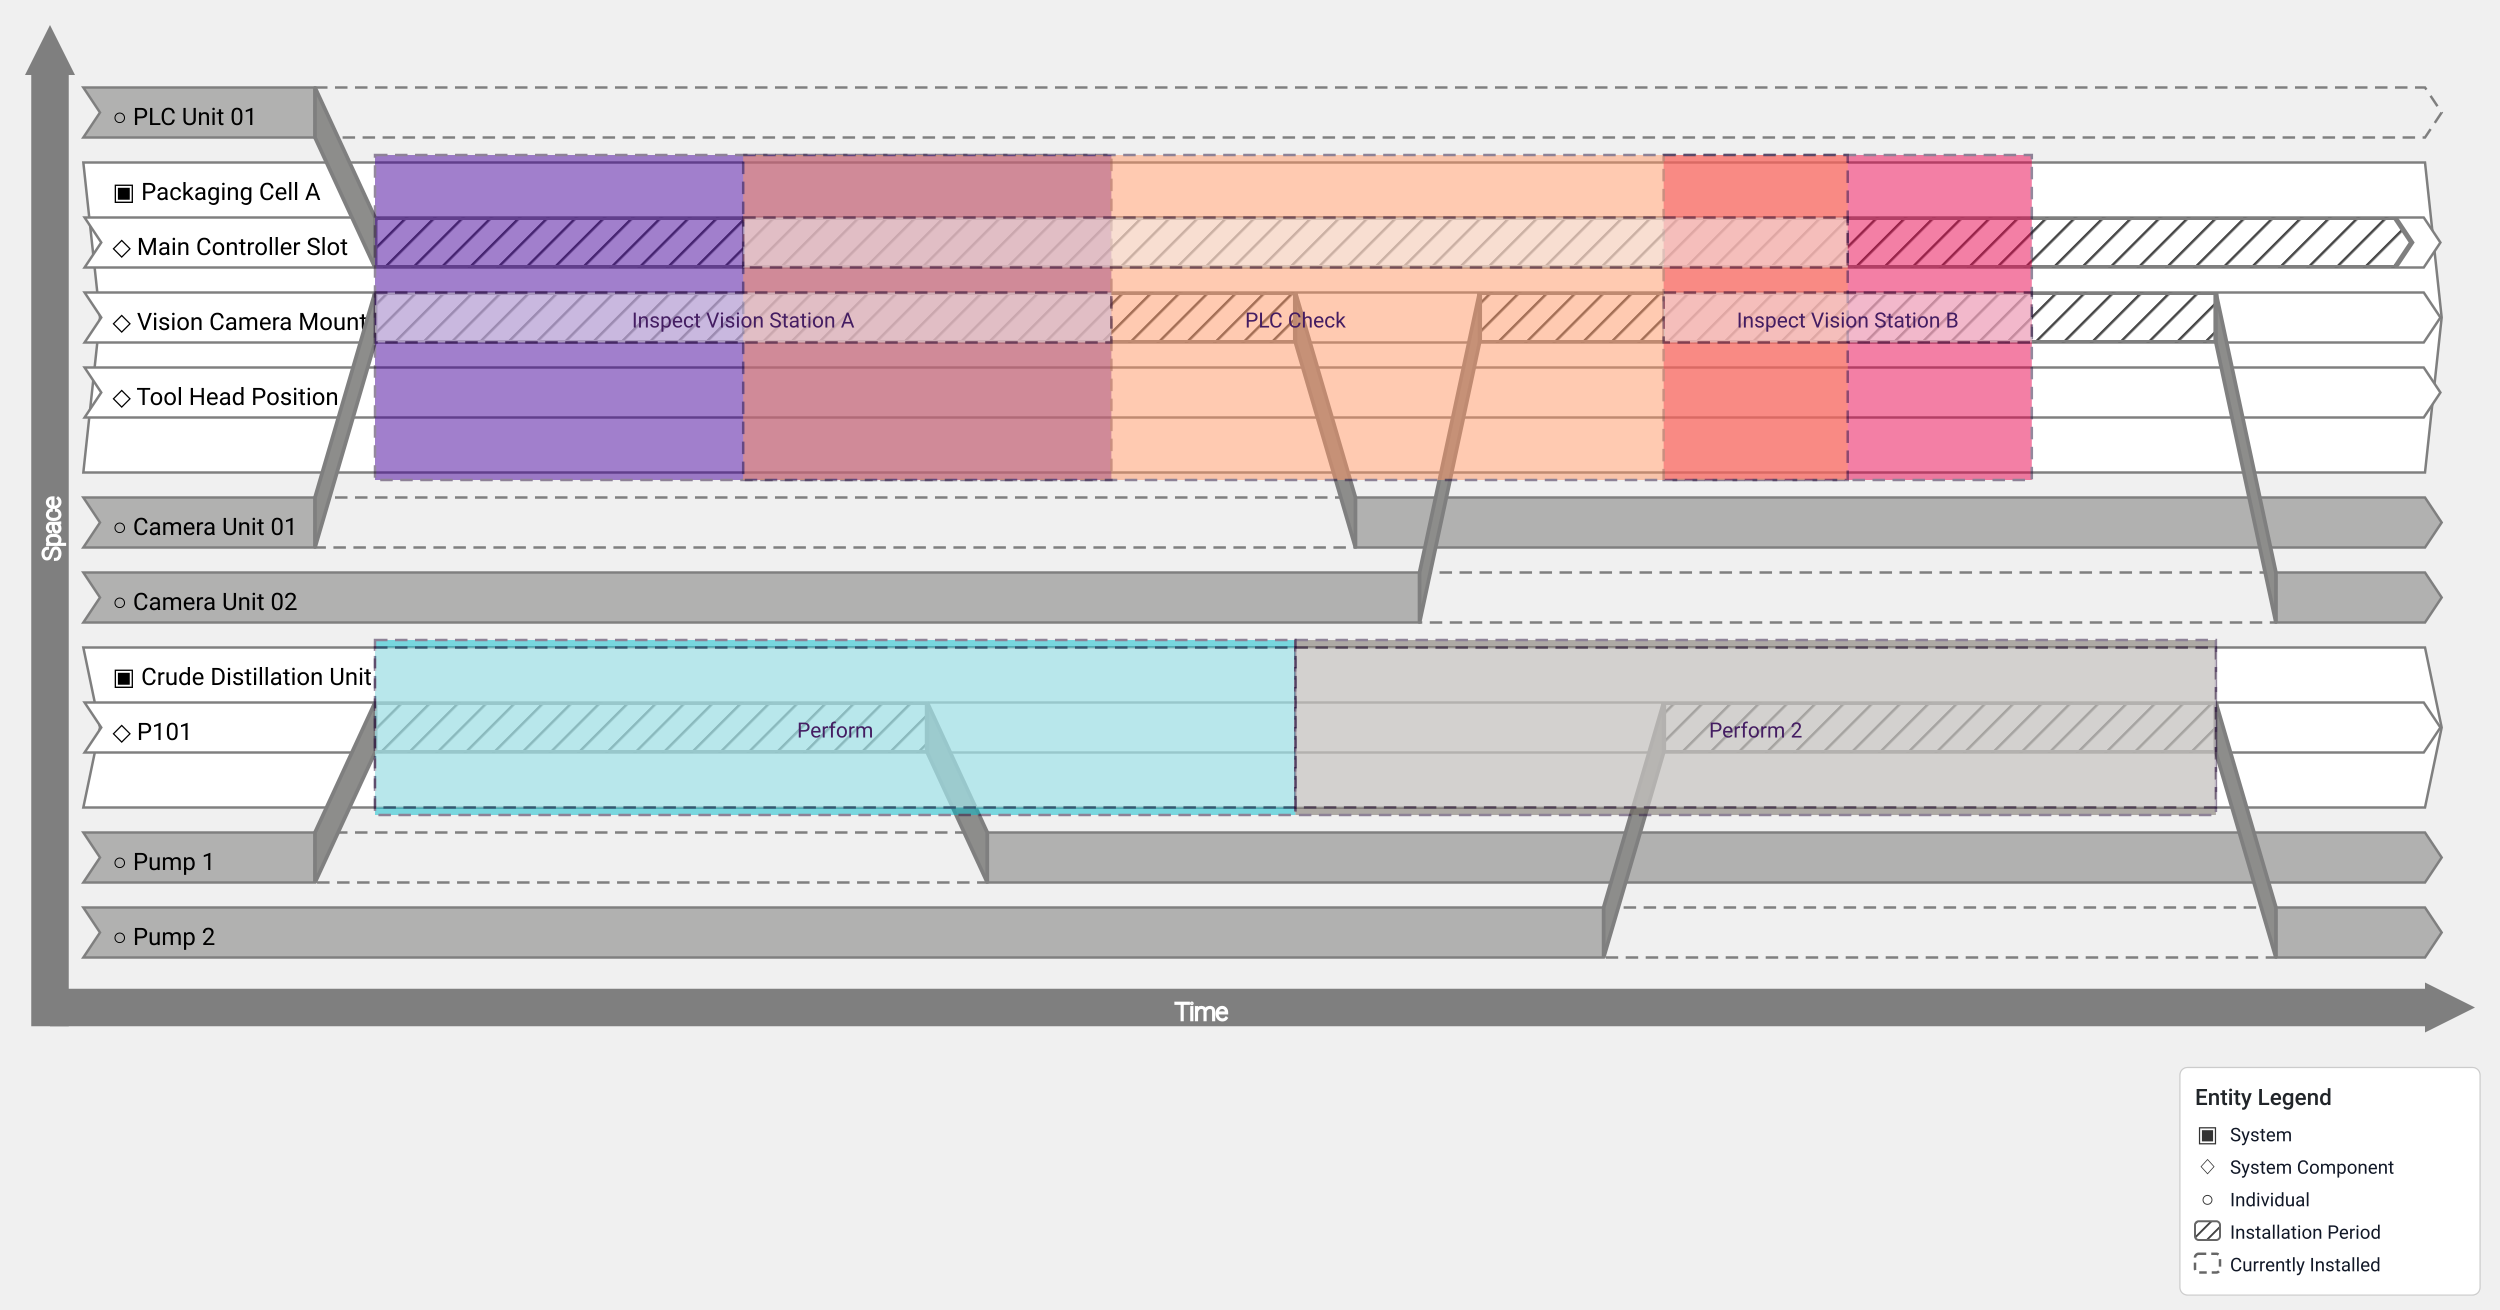
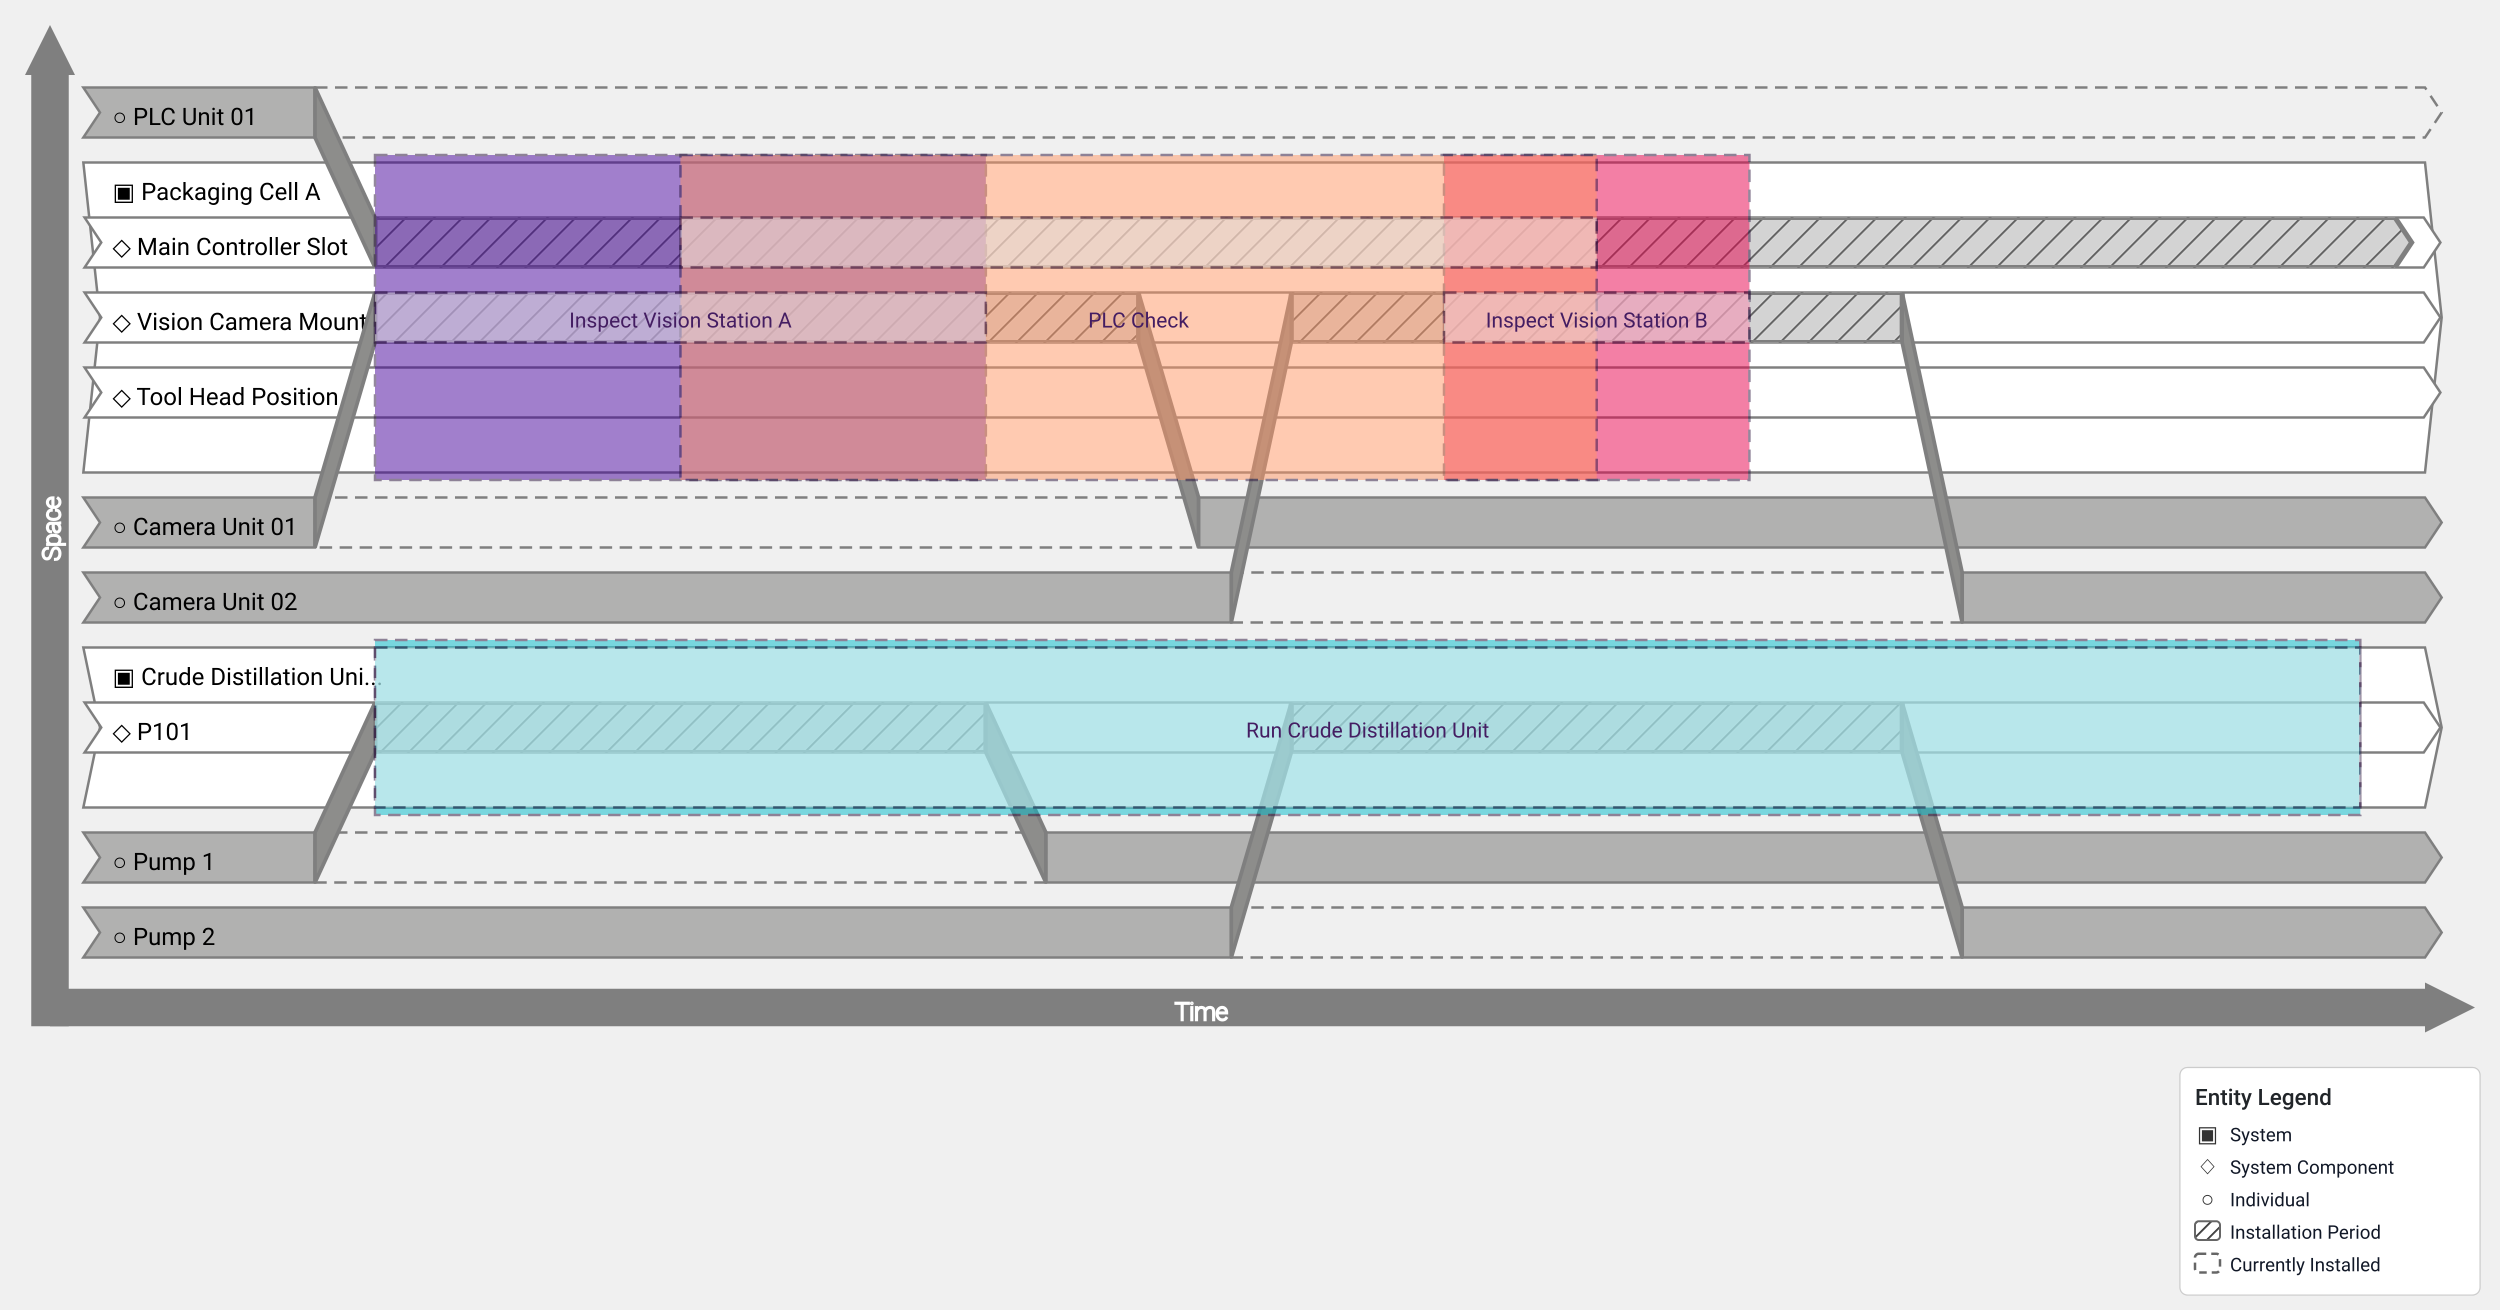
<svg xmlns="http://www.w3.org/2000/svg" viewBox="0 0 1000 524" style="min-width: 100%; max-width: 100%;">
  <g id="activity-diagram-group" transform="translate(0,0) scale(1)">
    <defs>
      <mask id="activity-mask" maskUnits="userSpaceOnUse">
        <rect x="-50000" y="-50000" width="100000" height="100000" fill="white" />
        <rect x="-50000" y="35" width="100000" height="20" fill="black" />
        <path d="M 33.333 35 l 92.667 0l 0 20l -92.667 0l 6.667 -10 -6.667 -10Z" fill="white" />
        <rect x="-50000" y="65" width="100000" height="124" fill="black" />
        <path d="M 33.333 65 l 936.667 0l 6.667 62 -6.667 62l -936.667 0l 6.667 -62 -6.667 -62Z" fill="white" />
        <rect x="-50000" y="87" width="100000" height="20" fill="black" />
        <path d="M 33.833 87 l 935.667 0l 6.667 10 -6.667 10l -935.667 0l 6.667 -10 -6.667 -10Z" fill="white" />
        <rect x="-50000" y="117" width="100000" height="20" fill="black" />
        <path d="M 33.833 117 l 935.667 0l 6.667 10 -6.667 10l -935.667 0l 6.667 -10 -6.667 -10Z" fill="white" />
        <rect x="-50000" y="147" width="100000" height="20" fill="black" />
        <path d="M 33.833 147 l 935.667 0l 6.667 10 -6.667 10l -935.667 0l 6.667 -10 -6.667 -10Z" fill="white" />
        <rect x="-50000" y="199" width="100000" height="20" fill="black" />
-         <path d="M 33.333 199 l 92.667 0l 0 20l -92.667 0l 6.667 -10 -6.667 -10Z M 542.182 199 l 427.818 0l 6.667 10 -6.667 10l -427.818 0Z" fill="white" />
+         <path d="M 33.333 199 l 92.667 0l 0 20l -92.667 0l 6.667 -10 -6.667 -10Z M 479.43 199 l 490.57 0l 6.667 10 -6.667 10l -490.57 0Z" fill="white" />
        <rect x="-50000" y="229" width="100000" height="20" fill="black" />
-         <path d="M 33.333 229 l 534.485 0l 0 20l -534.485 0l 6.667 -10 -6.667 -10Z M 910.364 229 l 59.636 0l 6.667 10 -6.667 10l -59.636 0Z" fill="white" />
+         <path d="M 33.333 229 l 459.183 0l 0 20l -459.183 0l 6.667 -10 -6.667 -10Z M 784.86 229 l 185.14 0l 6.667 10 -6.667 10l -185.14 0Z" fill="white" />
        <rect x="-50000" y="259" width="100000" height="64" fill="black" />
        <path d="M 33.333 259 l 936.667 0l 6.667 32 -6.667 32l -936.667 0l 6.667 -32 -6.667 -32Z" fill="white" />
        <rect x="-50000" y="281" width="100000" height="20" fill="black" />
        <path d="M 33.833 281 l 935.667 0l 6.667 10 -6.667 10l -935.667 0l 6.667 -10 -6.667 -10Z" fill="white" />
        <rect x="-50000" y="333" width="100000" height="20" fill="black" />
-         <path d="M 33.333 333 l 92.667 0l 0 20l -92.667 0l 6.667 -10 -6.667 -10Z M 394.909 333 l 575.091 0l 6.667 10 -6.667 10l -575.091 0Z" fill="white" />
+         <path d="M 33.333 333 l 92.667 0l 0 20l -92.667 0l 6.667 -10 -6.667 -10Z M 418.344 333 l 551.656 0l 6.667 10 -6.667 10l -551.656 0Z" fill="white" />
        <rect x="-50000" y="363" width="100000" height="20" fill="black" />
-         <path d="M 33.333 363 l 608.121 0l 0 20l -608.121 0l 6.667 -10 -6.667 -10Z M 910.364 363 l 59.636 0l 6.667 10 -6.667 10l -59.636 0Z" fill="white" />
+         <path d="M 33.333 363 l 459.183 0l 0 20l -459.183 0l 6.667 -10 -6.667 -10Z M 784.86 363 l 185.14 0l 6.667 10 -6.667 10l -185.14 0Z" fill="white" />
      </mask>
      <pattern id="installHatch" width="8" height="8" patternUnits="userSpaceOnUse" patternTransform="rotate(45)">
+         <rect width="8" height="8" fill="#d3d3d3" />
        <line x1="0" y1="0" x2="0" y2="8" stroke="#666" stroke-width="1.5" />
      </pattern>
      <pattern id="installHatchHighlight" width="8" height="8" patternUnits="userSpaceOnUse" patternTransform="rotate(45)">
+         <rect width="8" height="8" fill="#d3d3d3" />
        <line x1="0" y1="0" x2="0" y2="8" stroke="#444" stroke-width="2" />
      </pattern>
      <clipPath id="installClip-ea7aeaec-ef96-47cc-a985-a3d0d0cf8ce3">
        <path d="M 33.833 87 l 935.667 0l 6.667 10 -6.667 10l -935.667 0l 6.667 -10 -6.667 -10Z" />
      </clipPath>
      <clipPath id="installClip-aff3b7c0-ceb5-45d6-823a-55f9f7750020">
        <path d="M 33.833 117 l 935.667 0l 6.667 10 -6.667 10l -935.667 0l 6.667 -10 -6.667 -10Z" />
      </clipPath>
-       <clipPath id="installClip-d7f54866-fa8f-4cd2-ae82-ea69d5684b76">
+       <clipPath id="installClip-23542729-a3dc-4679-adf2-e40f32f99a8c">
        <path d="M 33.833 281 l 935.667 0l 6.667 10 -6.667 10l -935.667 0l 6.667 -10 -6.667 -10Z" />
      </clipPath>
      <pattern id="exportInstallHatch" width="4" height="4" patternUnits="userSpaceOnUse" patternTransform="rotate(45)">
        <line x1="0" y1="0" x2="0" y2="4" stroke="#444" stroke-width="1.5" />
      </pattern>
    </defs>
-     <path class="individual" id="icd90635f-106f-44a1-87d9-cfae1a464153" d="M 33.333 35 l 92.667 0l 0 20l -92.667 0l 6.667 -10 -6.667 -10Z" stroke="#7F7F7F" stroke-width="1px" fill="#B1B1B0" data-row-y="35" style="cursor: ns-resize;" />
-     <path class="individual" id="i63933611-7662-416a-b273-9141f3b46ba9" d="M 33.333 65 l 936.667 0l 6.667 62 -6.667 62l -936.667 0l 6.667 -62 -6.667 -62Z" stroke="#7F7F7F" stroke-width="1px" fill="white" data-row-y="65" style="cursor: ns-resize; fill: white;" />
-     <path class="individual" id="iea7aeaec-ef96-47cc-a985-a3d0d0cf8ce3" d="M 33.833 87 l 935.667 0l 6.667 10 -6.667 10l -935.667 0l 6.667 -10 -6.667 -10Z" stroke="#7F7F7F" stroke-width="1px" fill="white" data-row-y="87" style="cursor: ns-resize;" />
-     <path class="individual" id="iaff3b7c0-ceb5-45d6-823a-55f9f7750020" d="M 33.833 117 l 935.667 0l 6.667 10 -6.667 10l -935.667 0l 6.667 -10 -6.667 -10Z" stroke="#7F7F7F" stroke-width="1px" fill="white" data-row-y="117" style="cursor: ns-resize;" />
-     <path class="individual" id="i377f8850-57b0-4609-aa68-6263447ff52f" d="M 33.833 147 l 935.667 0l 6.667 10 -6.667 10l -935.667 0l 6.667 -10 -6.667 -10Z" stroke="#7F7F7F" stroke-width="1px" fill="white" data-row-y="147" style="cursor: ns-resize;" />
-     <path class="individual" id="id2b7ea0f-598b-4b12-8f29-e44631c17e86" d="M 33.333 199 l 92.667 0l 0 20l -92.667 0l 6.667 -10 -6.667 -10Z M 542.182 199 l 427.818 0l 6.667 10 -6.667 10l -427.818 0Z" stroke="#7F7F7F" stroke-width="1px" fill="#B1B1B0" data-row-y="199" style="cursor: ns-resize;" />
-     <path class="individual" id="i83cdacdc-9fe8-4ba3-97c4-599d8ed221e1" d="M 33.333 229 l 534.485 0l 0 20l -534.485 0l 6.667 -10 -6.667 -10Z M 910.364 229 l 59.636 0l 6.667 10 -6.667 10l -59.636 0Z" stroke="#7F7F7F" stroke-width="1px" fill="#B1B1B0" data-row-y="229" style="cursor: ns-resize; fill: rgb(177, 177, 176);" />
-     <path class="individual" id="i361428f5-b90a-4ecc-b76b-bdab197fb376" d="M 33.333 259 l 936.667 0l 6.667 32 -6.667 32l -936.667 0l 6.667 -32 -6.667 -32Z" stroke="#7F7F7F" stroke-width="1px" fill="white" data-row-y="259" style="cursor: ns-resize; fill: white;" />
-     <path class="individual" id="id7f54866-fa8f-4cd2-ae82-ea69d5684b76" d="M 33.833 281 l 935.667 0l 6.667 10 -6.667 10l -935.667 0l 6.667 -10 -6.667 -10Z" stroke="#7F7F7F" stroke-width="1px" fill="white" data-row-y="281" style="cursor: ns-resize; fill: white;" />
-     <path class="individual" id="ib26a0f6c-4aa2-4dec-8bd7-e7c1ab540d78" d="M 33.333 333 l 92.667 0l 0 20l -92.667 0l 6.667 -10 -6.667 -10Z M 394.909 333 l 575.091 0l 6.667 10 -6.667 10l -575.091 0Z" stroke="#7F7F7F" stroke-width="1px" fill="#B1B1B0" data-row-y="333" style="cursor: ns-resize; fill: rgb(177, 177, 176);" />
-     <path class="individual" id="i7daf6fbf-1a39-4b17-815c-0e985a5fa324" d="M 33.333 363 l 608.121 0l 0 20l -608.121 0l 6.667 -10 -6.667 -10Z M 910.364 363 l 59.636 0l 6.667 10 -6.667 10l -59.636 0Z" stroke="#7F7F7F" stroke-width="1px" fill="#B1B1B0" data-row-y="363" style="cursor: ns-resize; fill: rgb(177, 177, 176);" />
+     <path class="individual" id="icd90635f-106f-44a1-87d9-cfae1a464153" d="M 33.333 35 l 92.667 0l 0 20l -92.667 0l 6.667 -10 -6.667 -10Z" stroke="#7F7F7F" stroke-width="1px" fill="#B1B1B0" data-row-y="35" style="cursor: default;" />
+     <path class="individual" id="i63933611-7662-416a-b273-9141f3b46ba9" d="M 33.333 65 l 936.667 0l 6.667 62 -6.667 62l -936.667 0l 6.667 -62 -6.667 -62Z" stroke="#7F7F7F" stroke-width="1px" fill="white" data-row-y="65" style="cursor: default; fill: white;" />
+     <path class="individual" id="iea7aeaec-ef96-47cc-a985-a3d0d0cf8ce3" d="M 33.833 87 l 935.667 0l 6.667 10 -6.667 10l -935.667 0l 6.667 -10 -6.667 -10Z" stroke="#7F7F7F" stroke-width="1px" fill="white" data-row-y="87" style="cursor: default;" />
+     <path class="individual" id="iaff3b7c0-ceb5-45d6-823a-55f9f7750020" d="M 33.833 117 l 935.667 0l 6.667 10 -6.667 10l -935.667 0l 6.667 -10 -6.667 -10Z" stroke="#7F7F7F" stroke-width="1px" fill="white" data-row-y="117" style="cursor: default; fill: white;" />
+     <path class="individual" id="i377f8850-57b0-4609-aa68-6263447ff52f" d="M 33.833 147 l 935.667 0l 6.667 10 -6.667 10l -935.667 0l 6.667 -10 -6.667 -10Z" stroke="#7F7F7F" stroke-width="1px" fill="white" data-row-y="147" style="cursor: default; fill: white;" />
+     <path class="individual" id="id2b7ea0f-598b-4b12-8f29-e44631c17e86" d="M 33.333 199 l 92.667 0l 0 20l -92.667 0l 6.667 -10 -6.667 -10Z M 479.43 199 l 490.57 0l 6.667 10 -6.667 10l -490.57 0Z" stroke="#7F7F7F" stroke-width="1px" fill="#B1B1B0" data-row-y="199" style="cursor: default; fill: rgb(177, 177, 176);" />
+     <path class="individual" id="i83cdacdc-9fe8-4ba3-97c4-599d8ed221e1" d="M 33.333 229 l 459.183 0l 0 20l -459.183 0l 6.667 -10 -6.667 -10Z M 784.86 229 l 185.14 0l 6.667 10 -6.667 10l -185.14 0Z" stroke="#7F7F7F" stroke-width="1px" fill="#B1B1B0" data-row-y="229" style="cursor: default; fill: rgb(177, 177, 176);" />
+     <path class="individual" id="i306af442-18cf-4d5c-aa7e-d4e9b1851aeb" d="M 33.333 259 l 936.667 0l 6.667 32 -6.667 32l -936.667 0l 6.667 -32 -6.667 -32Z" stroke="#7F7F7F" stroke-width="1px" fill="white" data-row-y="259" style="cursor: default; fill: white;" />
+     <path class="individual" id="i23542729-a3dc-4679-adf2-e40f32f99a8c" d="M 33.833 281 l 935.667 0l 6.667 10 -6.667 10l -935.667 0l 6.667 -10 -6.667 -10Z" stroke="#7F7F7F" stroke-width="1px" fill="white" data-row-y="281" style="cursor: default;" />
+     <path class="individual" id="i48e082bf-a134-4437-b2e5-1e7b77083642" d="M 33.333 333 l 92.667 0l 0 20l -92.667 0l 6.667 -10 -6.667 -10Z M 418.344 333 l 551.656 0l 6.667 10 -6.667 10l -551.656 0Z" stroke="#7F7F7F" stroke-width="1px" fill="#B1B1B0" data-row-y="333" style="cursor: default; fill: rgb(177, 177, 176);" />
+     <path class="individual" id="ia3e2254b-3b66-441b-b7ff-6aea3c716859" d="M 33.333 363 l 459.183 0l 0 20l -459.183 0l 6.667 -10 -6.667 -10Z M 784.86 363 l 185.14 0l 6.667 10 -6.667 10l -185.14 0Z" stroke="#7F7F7F" stroke-width="1px" fill="#B1B1B0" data-row-y="363" style="cursor: default; fill: rgb(177, 177, 176);" />
    <path class="installDash" d="M 126 35 l 844 0l 6.667 10 -6.667 10l -844 0Z" fill="none" stroke="#7F7F7F" stroke-width="1px" stroke-dasharray="5,3" data-individual-id="cd90635f-106f-44a1-87d9-cfae1a464153" style="pointer-events: none;" />
-     <path class="installDash" d="M 126 199 l 416.182 0l 0 20l -416.182 0Z" fill="none" stroke="#7F7F7F" stroke-width="1px" stroke-dasharray="5,3" data-individual-id="d2b7ea0f-598b-4b12-8f29-e44631c17e86" style="pointer-events: none;" />
-     <path class="installDash" d="M 567.818 229 l 342.545 0l 0 20l -342.545 0Z" fill="none" stroke="#7F7F7F" stroke-width="1px" stroke-dasharray="5,3" data-individual-id="83cdacdc-9fe8-4ba3-97c4-599d8ed221e1" style="pointer-events: none;" />
-     <path class="installDash" d="M 126 333 l 268.909 0l 0 20l -268.909 0Z" fill="none" stroke="#7F7F7F" stroke-width="1px" stroke-dasharray="5,3" data-individual-id="b26a0f6c-4aa2-4dec-8bd7-e7c1ab540d78" style="pointer-events: none;" />
-     <path class="installDash" d="M 641.455 363 l 268.909 0l 0 20l -268.909 0Z" fill="none" stroke="#7F7F7F" stroke-width="1px" stroke-dasharray="5,3" data-individual-id="7daf6fbf-1a39-4b17-815c-0e985a5fa324" style="pointer-events: none;" />
-     <text class="individualLabel" id="ilcd90635f-106f-44a1-87d9-cfae1a464153" x="45" y="50" text-anchor="start" font-family="Roboto, Arial, sans-serif" font-size="0.8em">○ PLC Unit 01</text>
-     <text class="individualLabel" id="il63933611-7662-416a-b273-9141f3b46ba9" x="45" y="80" text-anchor="start" font-family="Roboto, Arial, sans-serif" font-size="0.8em">▣ Packaging Cell A</text>
-     <text class="individualLabel" id="ilea7aeaec-ef96-47cc-a985-a3d0d0cf8ce3" x="45" y="102" text-anchor="start" font-family="Roboto, Arial, sans-serif" font-size="0.8em">◇ Main Controller Slot</text>
-     <text class="individualLabel" id="ilaff3b7c0-ceb5-45d6-823a-55f9f7750020" x="45" y="132" text-anchor="start" font-family="Roboto, Arial, sans-serif" font-size="0.8em">◇ Vision Camera Mount</text>
-     <text class="individualLabel" id="il377f8850-57b0-4609-aa68-6263447ff52f" x="45" y="162" text-anchor="start" font-family="Roboto, Arial, sans-serif" font-size="0.8em">◇ Tool Head Position</text>
-     <text class="individualLabel" id="ild2b7ea0f-598b-4b12-8f29-e44631c17e86" x="45" y="214" text-anchor="start" font-family="Roboto, Arial, sans-serif" font-size="0.8em">○ Camera Unit 01</text>
-     <text class="individualLabel" id="il83cdacdc-9fe8-4ba3-97c4-599d8ed221e1" x="45" y="244" text-anchor="start" font-family="Roboto, Arial, sans-serif" font-size="0.8em">○ Camera Unit 02</text>
-     <text class="individualLabel" id="il361428f5-b90a-4ecc-b76b-bdab197fb376" x="45" y="274" text-anchor="start" font-family="Roboto, Arial, sans-serif" font-size="0.8em">▣ Crude Distillation Unit</text>
-     <text class="individualLabel" id="ild7f54866-fa8f-4cd2-ae82-ea69d5684b76" x="45" y="296" text-anchor="start" font-family="Roboto, Arial, sans-serif" font-size="0.8em">◇ P101</text>
-     <text class="individualLabel" id="ilb26a0f6c-4aa2-4dec-8bd7-e7c1ab540d78" x="45" y="348" text-anchor="start" font-family="Roboto, Arial, sans-serif" font-size="0.8em">○ Pump 1</text>
-     <text class="individualLabel" id="il7daf6fbf-1a39-4b17-815c-0e985a5fa324" x="45" y="378" text-anchor="start" font-family="Roboto, Arial, sans-serif" font-size="0.8em">○ Pump 2</text>
-     <path class="installHatch" d="M 150 87 L 958 87 L 964.667 97 L 958 107 L 150 107 Z" fill="url(#installHatchHighlight)" stroke="#7F7F7F" stroke-width="2" opacity="1" clip-path="url(#installClip-ea7aeaec-ef96-47cc-a985-a3d0d0cf8ce3)" data-installed-id="cd90635f-106f-44a1-87d9-cfae1a464153" data-target-id="ea7aeaec-ef96-47cc-a985-a3d0d0cf8ce3" />
+     <path class="installDash" d="M 126 199 l 353.43 0l 0 20l -353.43 0Z" fill="none" stroke="#7F7F7F" stroke-width="1px" stroke-dasharray="5,3" data-individual-id="d2b7ea0f-598b-4b12-8f29-e44631c17e86" style="pointer-events: none;" />
+     <path class="installDash" d="M 492.516 229 l 292.344 0l 0 20l -292.344 0Z" fill="none" stroke="#7F7F7F" stroke-width="1px" stroke-dasharray="5,3" data-individual-id="83cdacdc-9fe8-4ba3-97c4-599d8ed221e1" style="pointer-events: none;" />
+     <path class="installDash" d="M 126 333 l 292.344 0l 0 20l -292.344 0Z" fill="none" stroke="#7F7F7F" stroke-width="1px" stroke-dasharray="5,3" data-individual-id="48e082bf-a134-4437-b2e5-1e7b77083642" style="pointer-events: none;" />
+     <path class="installDash" d="M 492.516 363 l 292.344 0l 0 20l -292.344 0Z" fill="none" stroke="#7F7F7F" stroke-width="1px" stroke-dasharray="5,3" data-individual-id="a3e2254b-3b66-441b-b7ff-6aea3c716859" style="pointer-events: none;" />
+     <text class="individualLabel" id="ilcd90635f-106f-44a1-87d9-cfae1a464153" x="45" y="50" text-anchor="start" font-family="Roboto, Arial, sans-serif" font-size="0.8em" style="cursor: default;">○ PLC Unit 01</text>
+     <text class="individualLabel" id="il63933611-7662-416a-b273-9141f3b46ba9" x="45" y="80" text-anchor="start" font-family="Roboto, Arial, sans-serif" font-size="0.8em" style="cursor: default;">▣ Packaging Cell A</text>
+     <text class="individualLabel" id="ilea7aeaec-ef96-47cc-a985-a3d0d0cf8ce3" x="45" y="102" text-anchor="start" font-family="Roboto, Arial, sans-serif" font-size="0.8em" style="cursor: default;">◇ Main Controller Slot</text>
+     <text class="individualLabel" id="ilaff3b7c0-ceb5-45d6-823a-55f9f7750020" x="45" y="132" text-anchor="start" font-family="Roboto, Arial, sans-serif" font-size="0.8em" style="cursor: default;">◇ Vision Camera Mount</text>
+     <text class="individualLabel" id="il377f8850-57b0-4609-aa68-6263447ff52f" x="45" y="162" text-anchor="start" font-family="Roboto, Arial, sans-serif" font-size="0.8em" style="cursor: default;">◇ Tool Head Position</text>
+     <text class="individualLabel" id="ild2b7ea0f-598b-4b12-8f29-e44631c17e86" x="45" y="214" text-anchor="start" font-family="Roboto, Arial, sans-serif" font-size="0.8em" style="cursor: default;">○ Camera Unit 01</text>
+     <text class="individualLabel" id="il83cdacdc-9fe8-4ba3-97c4-599d8ed221e1" x="45" y="244" text-anchor="start" font-family="Roboto, Arial, sans-serif" font-size="0.8em" style="cursor: default;">○ Camera Unit 02</text>
+     <text class="individualLabel" id="il306af442-18cf-4d5c-aa7e-d4e9b1851aeb" x="45" y="274" text-anchor="start" font-family="Roboto, Arial, sans-serif" font-size="0.8em" style="cursor: default;">▣ Crude Distillation Uni...</text>
+     <text class="individualLabel" id="il23542729-a3dc-4679-adf2-e40f32f99a8c" x="45" y="296" text-anchor="start" font-family="Roboto, Arial, sans-serif" font-size="0.8em" style="cursor: default;">◇ P101</text>
+     <text class="individualLabel" id="il48e082bf-a134-4437-b2e5-1e7b77083642" x="45" y="348" text-anchor="start" font-family="Roboto, Arial, sans-serif" font-size="0.8em" style="cursor: default;">○ Pump 1</text>
+     <text class="individualLabel" id="ila3e2254b-3b66-441b-b7ff-6aea3c716859" x="45" y="378" text-anchor="start" font-family="Roboto, Arial, sans-serif" font-size="0.8em" style="cursor: default;">○ Pump 2</text>
+     <path class="installHatch" d="M 150 87 L 958 87 L 964.667 97 L 958 107 L 150 107 Z" fill="url(#installHatch)" stroke="#7F7F7F" stroke-width="2" opacity="1" clip-path="url(#installClip-ea7aeaec-ef96-47cc-a985-a3d0d0cf8ce3)" data-installed-id="cd90635f-106f-44a1-87d9-cfae1a464153" data-target-id="ea7aeaec-ef96-47cc-a985-a3d0d0cf8ce3" />
    <path class="installConnectorRibbon" d="M 126 35 L 126 55 L 150 107 L 150 87 Z" fill="#8d8d8b" fill-opacity="1" stroke="#7F7F7F" stroke-width="1.5" data-ribbon-kind="start" data-main-x="150" data-side-x="126" data-lower-top="35" data-lower-bottom="55" data-upper-top="87" data-upper-bottom="107" data-installed-id="cd90635f-106f-44a1-87d9-cfae1a464153" data-target-id="ea7aeaec-ef96-47cc-a985-a3d0d0cf8ce3" />
-     <rect class="installHatch" x="150" y="117" width="368.182" height="20" fill="url(#installHatchHighlight)" stroke="#7F7F7F" stroke-width="2" opacity="1" clip-path="url(#installClip-aff3b7c0-ceb5-45d6-823a-55f9f7750020)" data-installed-id="d2b7ea0f-598b-4b12-8f29-e44631c17e86" data-target-id="aff3b7c0-ceb5-45d6-823a-55f9f7750020" />
+     <rect class="installHatch" x="150" y="117" width="305.43" height="20" fill="url(#installHatch)" stroke="#7F7F7F" stroke-width="2" opacity="1" clip-path="url(#installClip-aff3b7c0-ceb5-45d6-823a-55f9f7750020)" data-installed-id="d2b7ea0f-598b-4b12-8f29-e44631c17e86" data-target-id="aff3b7c0-ceb5-45d6-823a-55f9f7750020" />
    <path class="installConnectorRibbon" d="M 126 199 L 126 219 L 150 137 L 150 117 Z" fill="#8d8d8b" fill-opacity="1" stroke="#7F7F7F" stroke-width="1.5" data-ribbon-kind="start" data-main-x="150" data-side-x="126" data-lower-top="199" data-lower-bottom="219" data-upper-top="117" data-upper-bottom="137" data-installed-id="d2b7ea0f-598b-4b12-8f29-e44631c17e86" data-target-id="aff3b7c0-ceb5-45d6-823a-55f9f7750020" />
-     <path class="installConnectorRibbon" d="M 518.182 117 L 518.182 137 L 542.182 219 L 542.182 199 Z" fill="#8d8d8b" fill-opacity="1" stroke="#7F7F7F" stroke-width="1.5" data-ribbon-kind="end" data-main-x="518.1818181818182" data-side-x="542.1818181818182" data-lower-top="199" data-lower-bottom="219" data-upper-top="117" data-upper-bottom="137" data-installed-id="d2b7ea0f-598b-4b12-8f29-e44631c17e86" data-target-id="aff3b7c0-ceb5-45d6-823a-55f9f7750020" />
-     <rect class="installHatch" x="591.818" y="117" width="294.545" height="20" fill="url(#installHatchHighlight)" stroke="#7F7F7F" stroke-width="2" opacity="1" clip-path="url(#installClip-aff3b7c0-ceb5-45d6-823a-55f9f7750020)" data-installed-id="83cdacdc-9fe8-4ba3-97c4-599d8ed221e1" data-target-id="aff3b7c0-ceb5-45d6-823a-55f9f7750020" />
-     <path class="installConnectorRibbon" d="M 567.818 229 L 567.818 249 L 591.818 137 L 591.818 117 Z" fill="#8d8d8b" fill-opacity="1" stroke="#7F7F7F" stroke-width="1.5" data-ribbon-kind="start" data-main-x="591.8181818181819" data-side-x="567.8181818181819" data-lower-top="229" data-lower-bottom="249" data-upper-top="117" data-upper-bottom="137" data-installed-id="83cdacdc-9fe8-4ba3-97c4-599d8ed221e1" data-target-id="aff3b7c0-ceb5-45d6-823a-55f9f7750020" />
-     <path class="installConnectorRibbon" d="M 886.364 117 L 886.364 137 L 910.364 249 L 910.364 229 Z" fill="#8d8d8b" fill-opacity="1" stroke="#7F7F7F" stroke-width="1.5" data-ribbon-kind="end" data-main-x="886.3636363636364" data-side-x="910.3636363636364" data-lower-top="229" data-lower-bottom="249" data-upper-top="117" data-upper-bottom="137" data-installed-id="83cdacdc-9fe8-4ba3-97c4-599d8ed221e1" data-target-id="aff3b7c0-ceb5-45d6-823a-55f9f7750020" />
-     <rect class="installHatch" x="150" y="281" width="220.909" height="20" fill="url(#installHatchHighlight)" stroke="#7F7F7F" stroke-width="2" opacity="1" clip-path="url(#installClip-d7f54866-fa8f-4cd2-ae82-ea69d5684b76)" data-installed-id="b26a0f6c-4aa2-4dec-8bd7-e7c1ab540d78" data-target-id="d7f54866-fa8f-4cd2-ae82-ea69d5684b76" />
-     <path class="installConnectorRibbon" d="M 126 333 L 126 353 L 150 301 L 150 281 Z" fill="#8d8d8b" fill-opacity="1" stroke="#7F7F7F" stroke-width="1.5" data-ribbon-kind="start" data-main-x="150" data-side-x="126" data-lower-top="333" data-lower-bottom="353" data-upper-top="281" data-upper-bottom="301" data-installed-id="b26a0f6c-4aa2-4dec-8bd7-e7c1ab540d78" data-target-id="d7f54866-fa8f-4cd2-ae82-ea69d5684b76" />
-     <path class="installConnectorRibbon" d="M 370.909 281 L 370.909 301 L 394.909 353 L 394.909 333 Z" fill="#8d8d8b" fill-opacity="1" stroke="#7F7F7F" stroke-width="1.5" data-ribbon-kind="end" data-main-x="370.90909090909093" data-side-x="394.90909090909093" data-lower-top="333" data-lower-bottom="353" data-upper-top="281" data-upper-bottom="301" data-installed-id="b26a0f6c-4aa2-4dec-8bd7-e7c1ab540d78" data-target-id="d7f54866-fa8f-4cd2-ae82-ea69d5684b76" />
-     <rect class="installHatch" x="665.455" y="281" width="220.909" height="20" fill="url(#installHatchHighlight)" stroke="#7F7F7F" stroke-width="2" opacity="1" clip-path="url(#installClip-d7f54866-fa8f-4cd2-ae82-ea69d5684b76)" data-installed-id="7daf6fbf-1a39-4b17-815c-0e985a5fa324" data-target-id="d7f54866-fa8f-4cd2-ae82-ea69d5684b76" />
-     <path class="installConnectorRibbon" d="M 641.455 363 L 641.455 383 L 665.455 301 L 665.455 281 Z" fill="#8d8d8b" fill-opacity="1" stroke="#7F7F7F" stroke-width="1.5" data-ribbon-kind="start" data-main-x="665.4545454545455" data-side-x="641.4545454545455" data-lower-top="363" data-lower-bottom="383" data-upper-top="281" data-upper-bottom="301" data-installed-id="7daf6fbf-1a39-4b17-815c-0e985a5fa324" data-target-id="d7f54866-fa8f-4cd2-ae82-ea69d5684b76" />
-     <path class="installConnectorRibbon" d="M 886.364 281 L 886.364 301 L 910.364 383 L 910.364 363 Z" fill="#8d8d8b" fill-opacity="1" stroke="#7F7F7F" stroke-width="1.5" data-ribbon-kind="end" data-main-x="886.3636363636364" data-side-x="910.3636363636364" data-lower-top="363" data-lower-bottom="383" data-upper-top="281" data-upper-bottom="301" data-installed-id="7daf6fbf-1a39-4b17-815c-0e985a5fa324" data-target-id="d7f54866-fa8f-4cd2-ae82-ea69d5684b76" />
-     <rect class="activity" id="afd9ca9e6-bdc6-4375-b3f7-22ffa40106a2" x="150" y="62" width="294.545" height="130" stroke="#29123b" stroke-dasharray="5,3" stroke-width="1px" fill="#440099" opacity="0.5" style="" />
-     <rect class="activity" id="af9342ca8-6493-4851-9c77-f64ddb6e8076" x="665.455" y="62" width="147.273" height="130" stroke="#29123b" stroke-dasharray="5,3" stroke-width="1px" fill="#e7004c" opacity="0.5" />
-     <rect class="activity" id="a4535cc34-194d-4970-b7d5-307a4d66cb36" x="297.273" y="62" width="441.818" height="130" stroke="#29123b" stroke-dasharray="5,3" stroke-width="1px" fill="#ff9664" opacity="0.5" style="" />
-     <rect class="activity" id="ab611fe5a-43b4-42cd-9651-3944b80892bb" x="150" y="256" width="368.182" height="70" stroke="#29123b" stroke-dasharray="5,3" stroke-width="1px" fill="#00bbcc" opacity="0.5" style="" />
-     <rect class="activity" id="a09fc383e-88ad-4aed-abc9-18aaabaf52a4" x="518.182" y="256" width="368.182" height="70" stroke="#29123b" stroke-dasharray="5,3" stroke-width="1px" fill="#6c635a" opacity="0.5" />
-     <rect class="participation" id="pfd9ca9e6-bdc6-4375-b3f7-22ffa40106a2d2b7ea0f-598b-4b12-8f29-e44631c17e86" data-individual-id="d2b7ea0f-598b-4b12-8f29-e44631c17e86" data-row-id="aff3b7c0-ceb5-45d6-823a-55f9f7750020" data-activity-id="fd9ca9e6-bdc6-4375-b3f7-22ffa40106a2" x="150" y="117" width="294.545" height="20" stroke="#29123b" stroke-dasharray="5,3" stroke-width="1px" fill="#F2F2F2" opacity="0.5" />
-     <rect class="participation" id="pf9342ca8-6493-4851-9c77-f64ddb6e807683cdacdc-9fe8-4ba3-97c4-599d8ed221e1" data-individual-id="83cdacdc-9fe8-4ba3-97c4-599d8ed221e1" data-row-id="aff3b7c0-ceb5-45d6-823a-55f9f7750020" data-activity-id="f9342ca8-6493-4851-9c77-f64ddb6e8076" x="665.455" y="117" width="147.273" height="20" stroke="#29123b" stroke-dasharray="5,3" stroke-width="1px" fill="#F2F2F2" opacity="0.5" />
-     <rect class="participation" id="p4535cc34-194d-4970-b7d5-307a4d66cb36cd90635f-106f-44a1-87d9-cfae1a464153" data-individual-id="cd90635f-106f-44a1-87d9-cfae1a464153" data-row-id="ea7aeaec-ef96-47cc-a985-a3d0d0cf8ce3" data-activity-id="4535cc34-194d-4970-b7d5-307a4d66cb36" x="297.273" y="87" width="441.818" height="20" stroke="#29123b" stroke-dasharray="5,3" stroke-width="1px" fill="#F2F2F2" opacity="0.5" style="" />
-     <rect class="participation" id="pb611fe5a-43b4-42cd-9651-3944b80892bb361428f5-b90a-4ecc-b76b-bdab197fb376" data-individual-id="361428f5-b90a-4ecc-b76b-bdab197fb376" data-row-id="361428f5-b90a-4ecc-b76b-bdab197fb376" data-activity-id="b611fe5a-43b4-42cd-9651-3944b80892bb" x="150" y="259" width="368.182" height="64" stroke="#29123b" stroke-dasharray="5,3" stroke-width="1px" fill="#F2F2F2" opacity="0.5" style="" />
-     <rect class="participation" id="p09fc383e-88ad-4aed-abc9-18aaabaf52a4361428f5-b90a-4ecc-b76b-bdab197fb376" data-individual-id="361428f5-b90a-4ecc-b76b-bdab197fb376" data-row-id="361428f5-b90a-4ecc-b76b-bdab197fb376" data-activity-id="09fc383e-88ad-4aed-abc9-18aaabaf52a4" x="518.182" y="259" width="368.182" height="64" stroke="#29123b" stroke-dasharray="5,3" stroke-width="1px" fill="#F2F2F2" opacity="0.5" style="" />
+     <path class="installConnectorRibbon" d="M 455.43 117 L 455.43 137 L 479.43 219 L 479.43 199 Z" fill="#8d8d8b" fill-opacity="1" stroke="#7F7F7F" stroke-width="1.5" data-ribbon-kind="end" data-main-x="455.4298642533937" data-side-x="479.4298642533937" data-lower-top="199" data-lower-bottom="219" data-upper-top="117" data-upper-bottom="137" data-installed-id="d2b7ea0f-598b-4b12-8f29-e44631c17e86" data-target-id="aff3b7c0-ceb5-45d6-823a-55f9f7750020" />
+     <rect class="installHatch" x="516.516" y="117" width="244.344" height="20" fill="url(#installHatch)" stroke="#7F7F7F" stroke-width="2" opacity="1" clip-path="url(#installClip-aff3b7c0-ceb5-45d6-823a-55f9f7750020)" data-installed-id="83cdacdc-9fe8-4ba3-97c4-599d8ed221e1" data-target-id="aff3b7c0-ceb5-45d6-823a-55f9f7750020" />
+     <path class="installConnectorRibbon" d="M 492.516 229 L 492.516 249 L 516.516 137 L 516.516 117 Z" fill="#8d8d8b" fill-opacity="1" stroke="#7F7F7F" stroke-width="1.5" data-ribbon-kind="start" data-main-x="516.5158371040725" data-side-x="492.5158371040725" data-lower-top="229" data-lower-bottom="249" data-upper-top="117" data-upper-bottom="137" data-installed-id="83cdacdc-9fe8-4ba3-97c4-599d8ed221e1" data-target-id="aff3b7c0-ceb5-45d6-823a-55f9f7750020" />
+     <path class="installConnectorRibbon" d="M 760.86 117 L 760.86 137 L 784.86 249 L 784.86 229 Z" fill="#8d8d8b" fill-opacity="1" stroke="#7F7F7F" stroke-width="1.5" data-ribbon-kind="end" data-main-x="760.8597285067874" data-side-x="784.8597285067874" data-lower-top="229" data-lower-bottom="249" data-upper-top="117" data-upper-bottom="137" data-installed-id="83cdacdc-9fe8-4ba3-97c4-599d8ed221e1" data-target-id="aff3b7c0-ceb5-45d6-823a-55f9f7750020" />
+     <rect class="installHatch" x="150" y="281" width="244.344" height="20" fill="url(#installHatch)" stroke="#7F7F7F" stroke-width="2" opacity="1" clip-path="url(#installClip-23542729-a3dc-4679-adf2-e40f32f99a8c)" data-installed-id="48e082bf-a134-4437-b2e5-1e7b77083642" data-target-id="23542729-a3dc-4679-adf2-e40f32f99a8c" />
+     <path class="installConnectorRibbon" d="M 126 333 L 126 353 L 150 301 L 150 281 Z" fill="#8d8d8b" fill-opacity="1" stroke="#7F7F7F" stroke-width="1.5" data-ribbon-kind="start" data-main-x="150" data-side-x="126" data-lower-top="333" data-lower-bottom="353" data-upper-top="281" data-upper-bottom="301" data-installed-id="48e082bf-a134-4437-b2e5-1e7b77083642" data-target-id="23542729-a3dc-4679-adf2-e40f32f99a8c" />
+     <path class="installConnectorRibbon" d="M 394.344 281 L 394.344 301 L 418.344 353 L 418.344 333 Z" fill="#8d8d8b" fill-opacity="1" stroke="#7F7F7F" stroke-width="1.5" data-ribbon-kind="end" data-main-x="394.3438914027149" data-side-x="418.3438914027149" data-lower-top="333" data-lower-bottom="353" data-upper-top="281" data-upper-bottom="301" data-installed-id="48e082bf-a134-4437-b2e5-1e7b77083642" data-target-id="23542729-a3dc-4679-adf2-e40f32f99a8c" />
+     <rect class="installHatch" x="516.516" y="281" width="244.344" height="20" fill="url(#installHatch)" stroke="#7F7F7F" stroke-width="2" opacity="1" clip-path="url(#installClip-23542729-a3dc-4679-adf2-e40f32f99a8c)" data-installed-id="a3e2254b-3b66-441b-b7ff-6aea3c716859" data-target-id="23542729-a3dc-4679-adf2-e40f32f99a8c" />
+     <path class="installConnectorRibbon" d="M 492.516 363 L 492.516 383 L 516.516 301 L 516.516 281 Z" fill="#8d8d8b" fill-opacity="1" stroke="#7F7F7F" stroke-width="1.5" data-ribbon-kind="start" data-main-x="516.5158371040725" data-side-x="492.5158371040725" data-lower-top="363" data-lower-bottom="383" data-upper-top="281" data-upper-bottom="301" data-installed-id="a3e2254b-3b66-441b-b7ff-6aea3c716859" data-target-id="23542729-a3dc-4679-adf2-e40f32f99a8c" />
+     <path class="installConnectorRibbon" d="M 760.86 281 L 760.86 301 L 784.86 383 L 784.86 363 Z" fill="#8d8d8b" fill-opacity="1" stroke="#7F7F7F" stroke-width="1.5" data-ribbon-kind="end" data-main-x="760.8597285067874" data-side-x="784.8597285067874" data-lower-top="363" data-lower-bottom="383" data-upper-top="281" data-upper-bottom="301" data-installed-id="a3e2254b-3b66-441b-b7ff-6aea3c716859" data-target-id="23542729-a3dc-4679-adf2-e40f32f99a8c" />
+     <rect class="activity" id="afd9ca9e6-bdc6-4375-b3f7-22ffa40106a2" x="150" y="62" width="244.344" height="130" stroke="#29123b" stroke-dasharray="5,3" stroke-width="1px" fill="#440099" opacity="0.5" />
+     <rect class="activity" id="af9342ca8-6493-4851-9c77-f64ddb6e8076" x="577.602" y="62" width="122.172" height="130" stroke="#29123b" stroke-dasharray="5,3" stroke-width="1px" fill="#e7004c" opacity="0.5" style="" />
+     <rect class="activity" id="a4535cc34-194d-4970-b7d5-307a4d66cb36" x="272.172" y="62" width="366.516" height="130" stroke="#29123b" stroke-dasharray="5,3" stroke-width="1px" fill="#ff9664" opacity="0.5" style="" />
+     <rect class="activity" id="af42eb387-f8aa-4aa6-9fad-2f3f00b3e6a5" x="150" y="256" width="794.118" height="70" stroke="#29123b" stroke-dasharray="5,3" stroke-width="1px" fill="#00bbcc" opacity="0.5" style="" />
+     <rect class="participation" id="pfd9ca9e6-bdc6-4375-b3f7-22ffa40106a2d2b7ea0f-598b-4b12-8f29-e44631c17e86" data-individual-id="d2b7ea0f-598b-4b12-8f29-e44631c17e86" data-row-id="aff3b7c0-ceb5-45d6-823a-55f9f7750020" data-activity-id="fd9ca9e6-bdc6-4375-b3f7-22ffa40106a2" x="150" y="117" width="244.344" height="20" stroke="#29123b" stroke-dasharray="5,3" stroke-width="1px" fill="#F2F2F2" opacity="0.5" />
+     <rect class="participation" id="pf9342ca8-6493-4851-9c77-f64ddb6e807683cdacdc-9fe8-4ba3-97c4-599d8ed221e1" data-individual-id="83cdacdc-9fe8-4ba3-97c4-599d8ed221e1" data-row-id="aff3b7c0-ceb5-45d6-823a-55f9f7750020" data-activity-id="f9342ca8-6493-4851-9c77-f64ddb6e8076" x="577.602" y="117" width="122.172" height="20" stroke="#29123b" stroke-dasharray="5,3" stroke-width="1px" fill="#F2F2F2" opacity="0.5" style="" />
+     <rect class="participation" id="p4535cc34-194d-4970-b7d5-307a4d66cb36cd90635f-106f-44a1-87d9-cfae1a464153" data-individual-id="cd90635f-106f-44a1-87d9-cfae1a464153" data-row-id="ea7aeaec-ef96-47cc-a985-a3d0d0cf8ce3" data-activity-id="4535cc34-194d-4970-b7d5-307a4d66cb36" x="272.172" y="87" width="366.516" height="20" stroke="#29123b" stroke-dasharray="5,3" stroke-width="1px" fill="#F2F2F2" opacity="0.5" />
+     <rect class="participation" id="pf42eb387-f8aa-4aa6-9fad-2f3f00b3e6a5306af442-18cf-4d5c-aa7e-d4e9b1851aeb" data-individual-id="306af442-18cf-4d5c-aa7e-d4e9b1851aeb" data-row-id="306af442-18cf-4d5c-aa7e-d4e9b1851aeb" data-activity-id="f42eb387-f8aa-4aa6-9fad-2f3f00b3e6a5" x="150" y="259" width="794.118" height="64" stroke="#29123b" stroke-dasharray="5,3" stroke-width="1px" fill="#F2F2F2" opacity="0.5" style="" />
    <defs class="axisTriangle">
      <marker id="triangle" refX="0" refY="10" markerWidth="20" markerHeight="20" markerUnits="userSpaceOnUse" orient="auto" viewbox="0 0 20 20">
        <path d="M 0 0 L 20 10 L 0 20 z" style="fill: rgb(127, 127, 127);" />
      </marker>
    </defs>
    <line class="axisLine" x1="20" y1="403" x2="970" y2="403" marker-end="url(#triangle)" stroke="#7F7F7F" stroke-width="15" />
    <text class="axisLable" x="470" y="408" stroke="white" fill="white" font-size="0.8em" font-weight="200" text-anchor="start" font-family="Roboto, Arial, sans-serif">Time</text>
    <line class="axisLine" x1="20" y1="410.5" x2="20" y2="30" marker-end="url(#triangle)" stroke="#7F7F7F" stroke-width="15" />
    <text class="axisLable" x="44" y="231.5" stroke="white" fill="white" font-size="0.8em" font-weight="200" text-anchor="middle" font-family="Roboto, Arial, sans-serif" transform="rotate(270 24 231.5)">Space</text>
-     <text class="activityLabel" id="alfd9ca9e6-bdc6-4375-b3f7-22ffa40106a2" x="297.273" y="131" text-anchor="middle" font-family="Roboto, Arial, sans-serif" font-size="0.7em" fill="#441d62">Inspect Vision Station A</text>
-     <text class="activityLabel" id="alf9342ca8-6493-4851-9c77-f64ddb6e8076" x="739.091" y="131" text-anchor="middle" font-family="Roboto, Arial, sans-serif" font-size="0.7em" fill="#441d62">Inspect Vision Station B</text>
-     <text class="activityLabel" id="al4535cc34-194d-4970-b7d5-307a4d66cb36" x="518.182" y="131" text-anchor="middle" font-family="Roboto, Arial, sans-serif" font-size="0.7em" fill="#441d62">PLC Check</text>
-     <text class="activityLabel" id="alb611fe5a-43b4-42cd-9651-3944b80892bb" x="334.091" y="295" text-anchor="middle" font-family="Roboto, Arial, sans-serif" font-size="0.7em" fill="#441d62">Perform </text>
-     <text class="activityLabel" id="al09fc383e-88ad-4aed-abc9-18aaabaf52a4" x="702.273" y="295" text-anchor="middle" font-family="Roboto, Arial, sans-serif" font-size="0.7em" fill="#441d62">Perform 2</text>
+     <text class="activityLabel" id="alfd9ca9e6-bdc6-4375-b3f7-22ffa40106a2" x="272.172" y="131" text-anchor="middle" font-family="Roboto, Arial, sans-serif" font-size="0.7em" fill="#441d62">Inspect Vision Station A</text>
+     <text class="activityLabel" id="alf9342ca8-6493-4851-9c77-f64ddb6e8076" x="638.688" y="131" text-anchor="middle" font-family="Roboto, Arial, sans-serif" font-size="0.7em" fill="#441d62">Inspect Vision Station B</text>
+     <text class="activityLabel" id="al4535cc34-194d-4970-b7d5-307a4d66cb36" x="455.43" y="131" text-anchor="middle" font-family="Roboto, Arial, sans-serif" font-size="0.7em" fill="#441d62">PLC Check</text>
+     <text class="activityLabel" id="alf42eb387-f8aa-4aa6-9fad-2f3f00b3e6a5" x="547.059" y="295" text-anchor="middle" font-family="Roboto, Arial, sans-serif" font-size="0.7em" fill="#441d62">Run Crude Distillation Unit</text>
  </g>
  <g transform="translate(872, 427)">
    <rect x="0" y="0" width="120" height="91" fill="white" stroke="rgba(0,0,0,0.175)" stroke-width="0.5" rx="3" />
    <text x="6" y="15" font-family="Roboto, Arial, sans-serif" font-size="9" font-weight="500" fill="#212529">Entity Legend</text>
    <g>
      <text x="11" y="29.65" text-anchor="middle" font-size="9" fill="#333">▣</text>
      <text x="20" y="29.5" font-family="Roboto, Arial, sans-serif" font-size="7.5" fill="#111827">System</text>
    </g>
    <g>
      <text x="11" y="42.65" text-anchor="middle" font-size="9" fill="#333">◇</text>
      <text x="20" y="42.5" font-family="Roboto, Arial, sans-serif" font-size="7.5" fill="#111827">System Component</text>
    </g>
    <g>
      <text x="11" y="55.65" text-anchor="middle" font-size="9" fill="#333">○</text>
      <text x="20" y="55.5" font-family="Roboto, Arial, sans-serif" font-size="7.5" fill="#111827">Individual</text>
    </g>
    <g>
      <rect x="6" y="61.5" width="10" height="7.5" rx="1.5" fill="url(#exportInstallHatch)" stroke="#666" stroke-width="0.8" />
      <text x="20" y="68.5" font-family="Roboto, Arial, sans-serif" font-size="7.5" fill="#111827">Installation Period</text>
    </g>
    <g>
      <rect x="6" y="74.5" width="10" height="7.5" rx="1.5" fill="none" stroke="#666" stroke-width="1" stroke-dasharray="3,2" />
      <text x="20" y="81.5" font-family="Roboto, Arial, sans-serif" font-size="7.5" fill="#111827">Currently Installed</text>
    </g>
  </g>
</svg>
